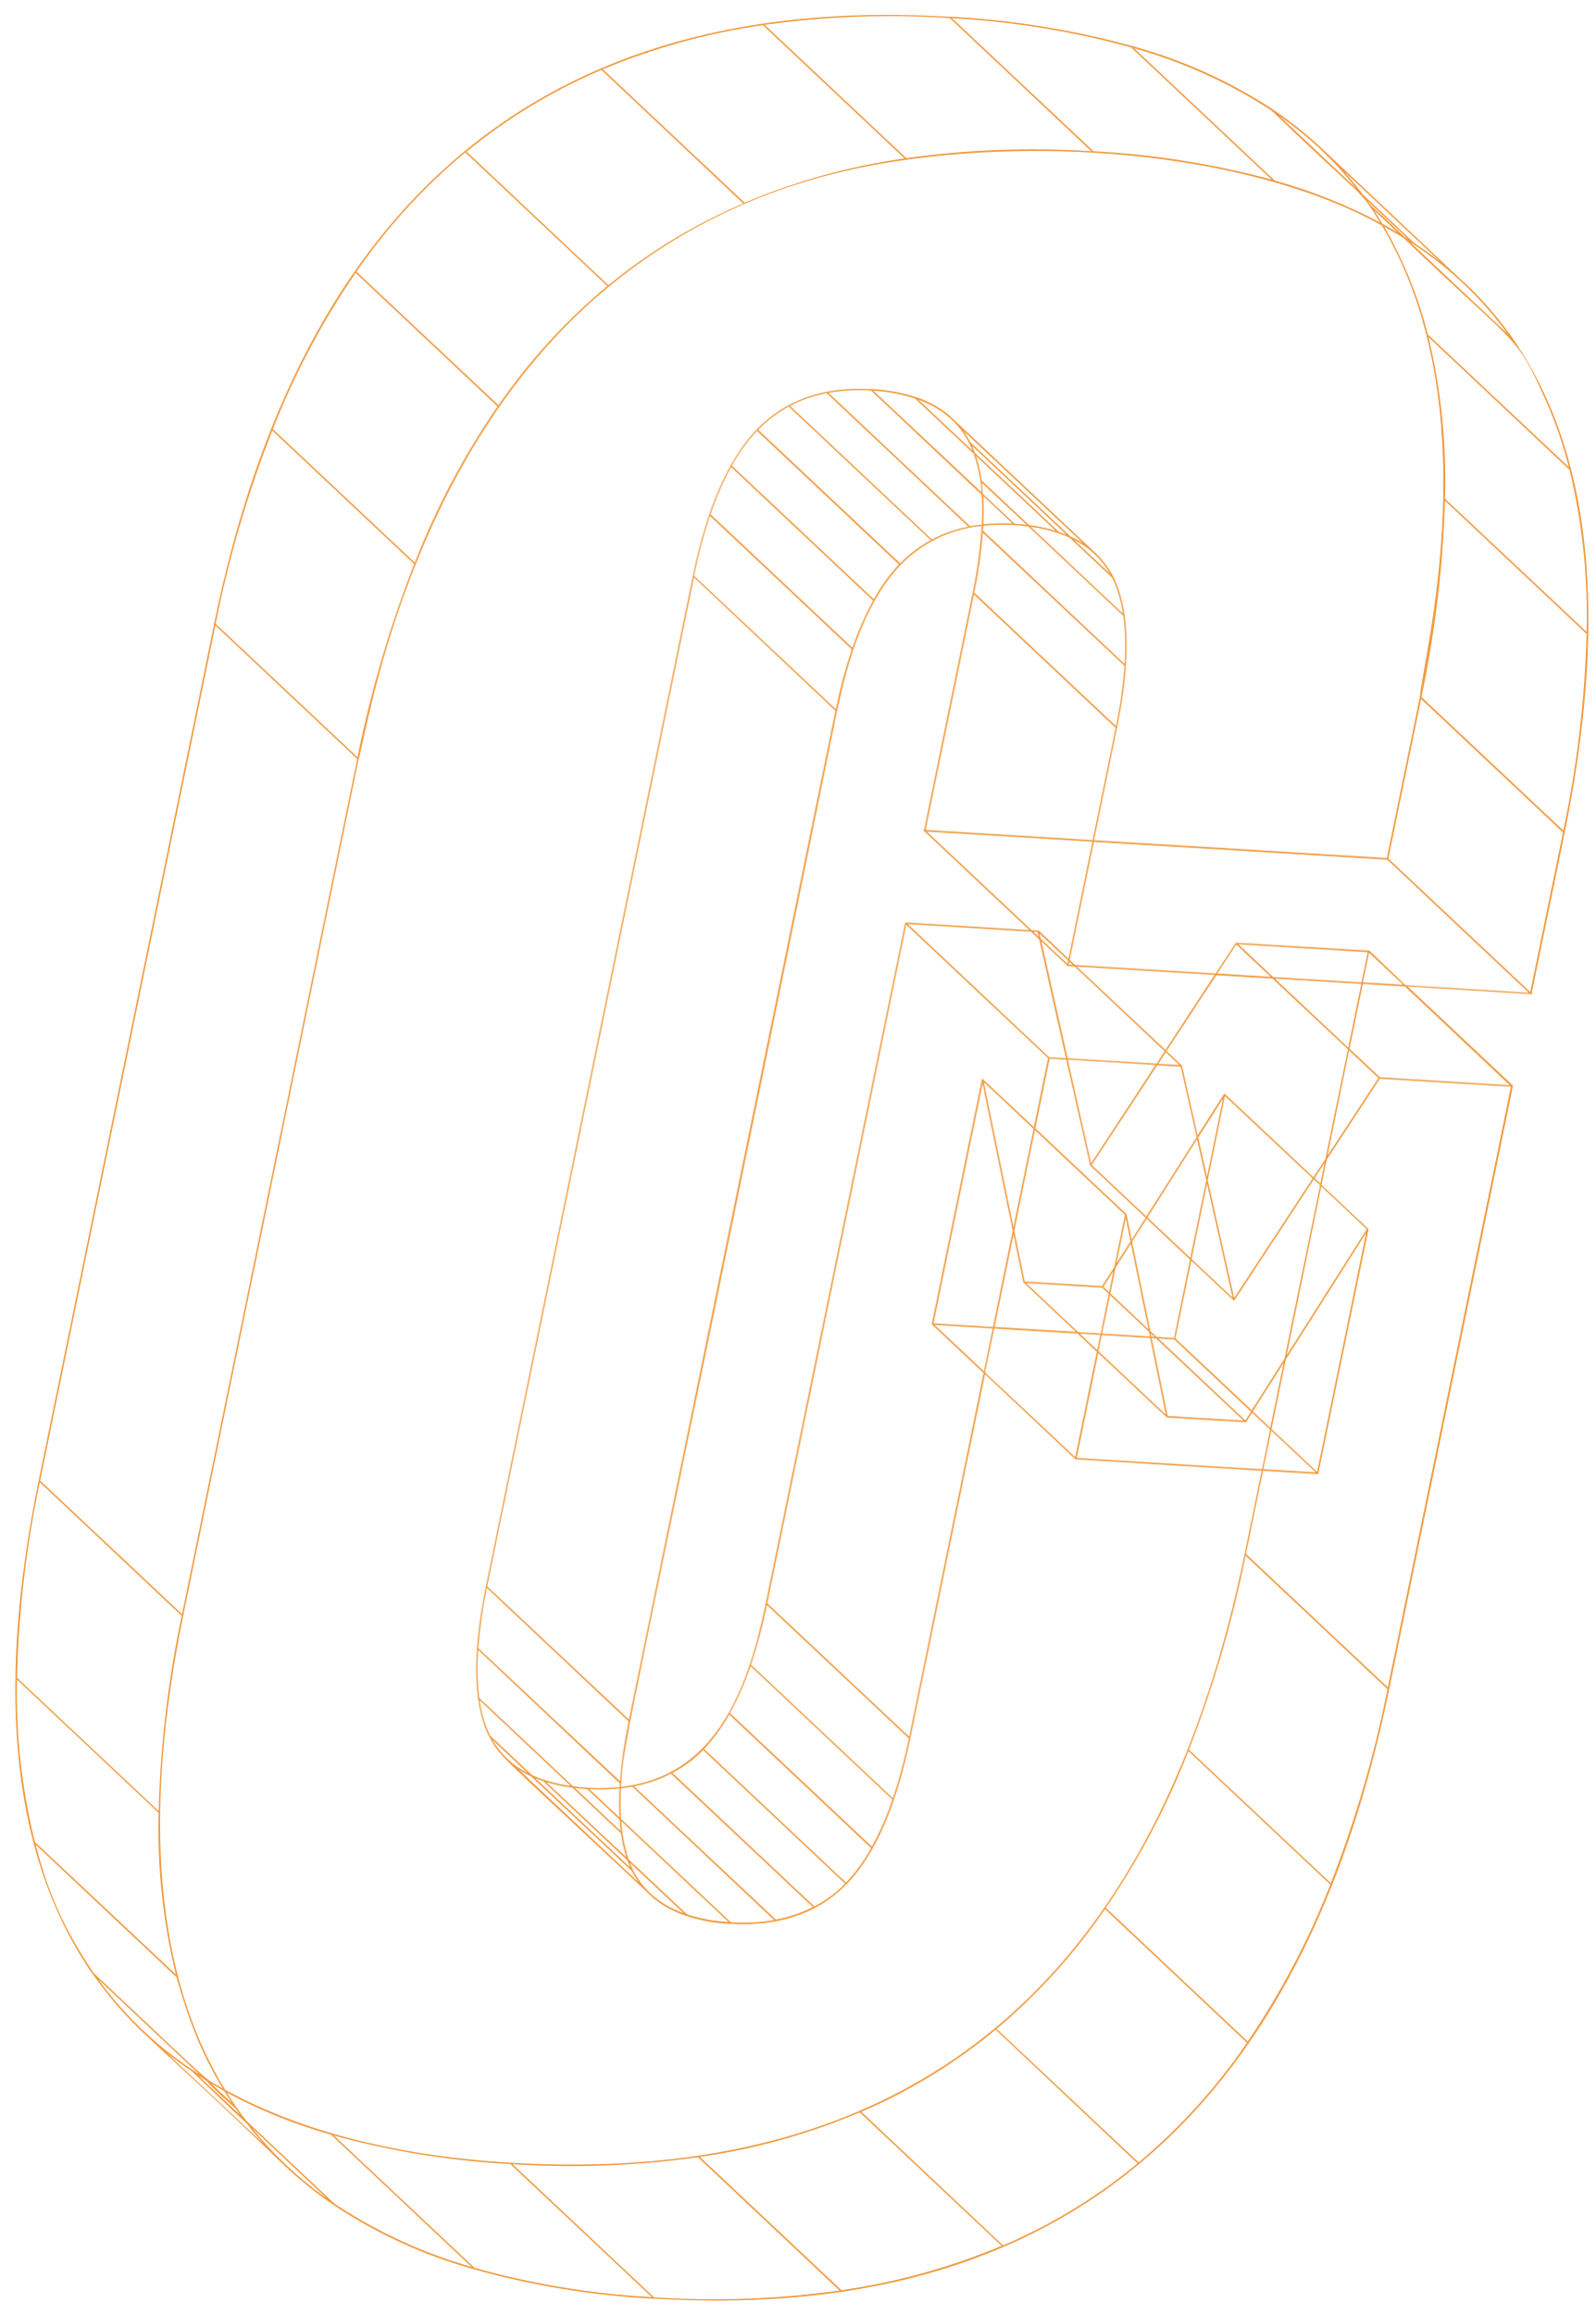
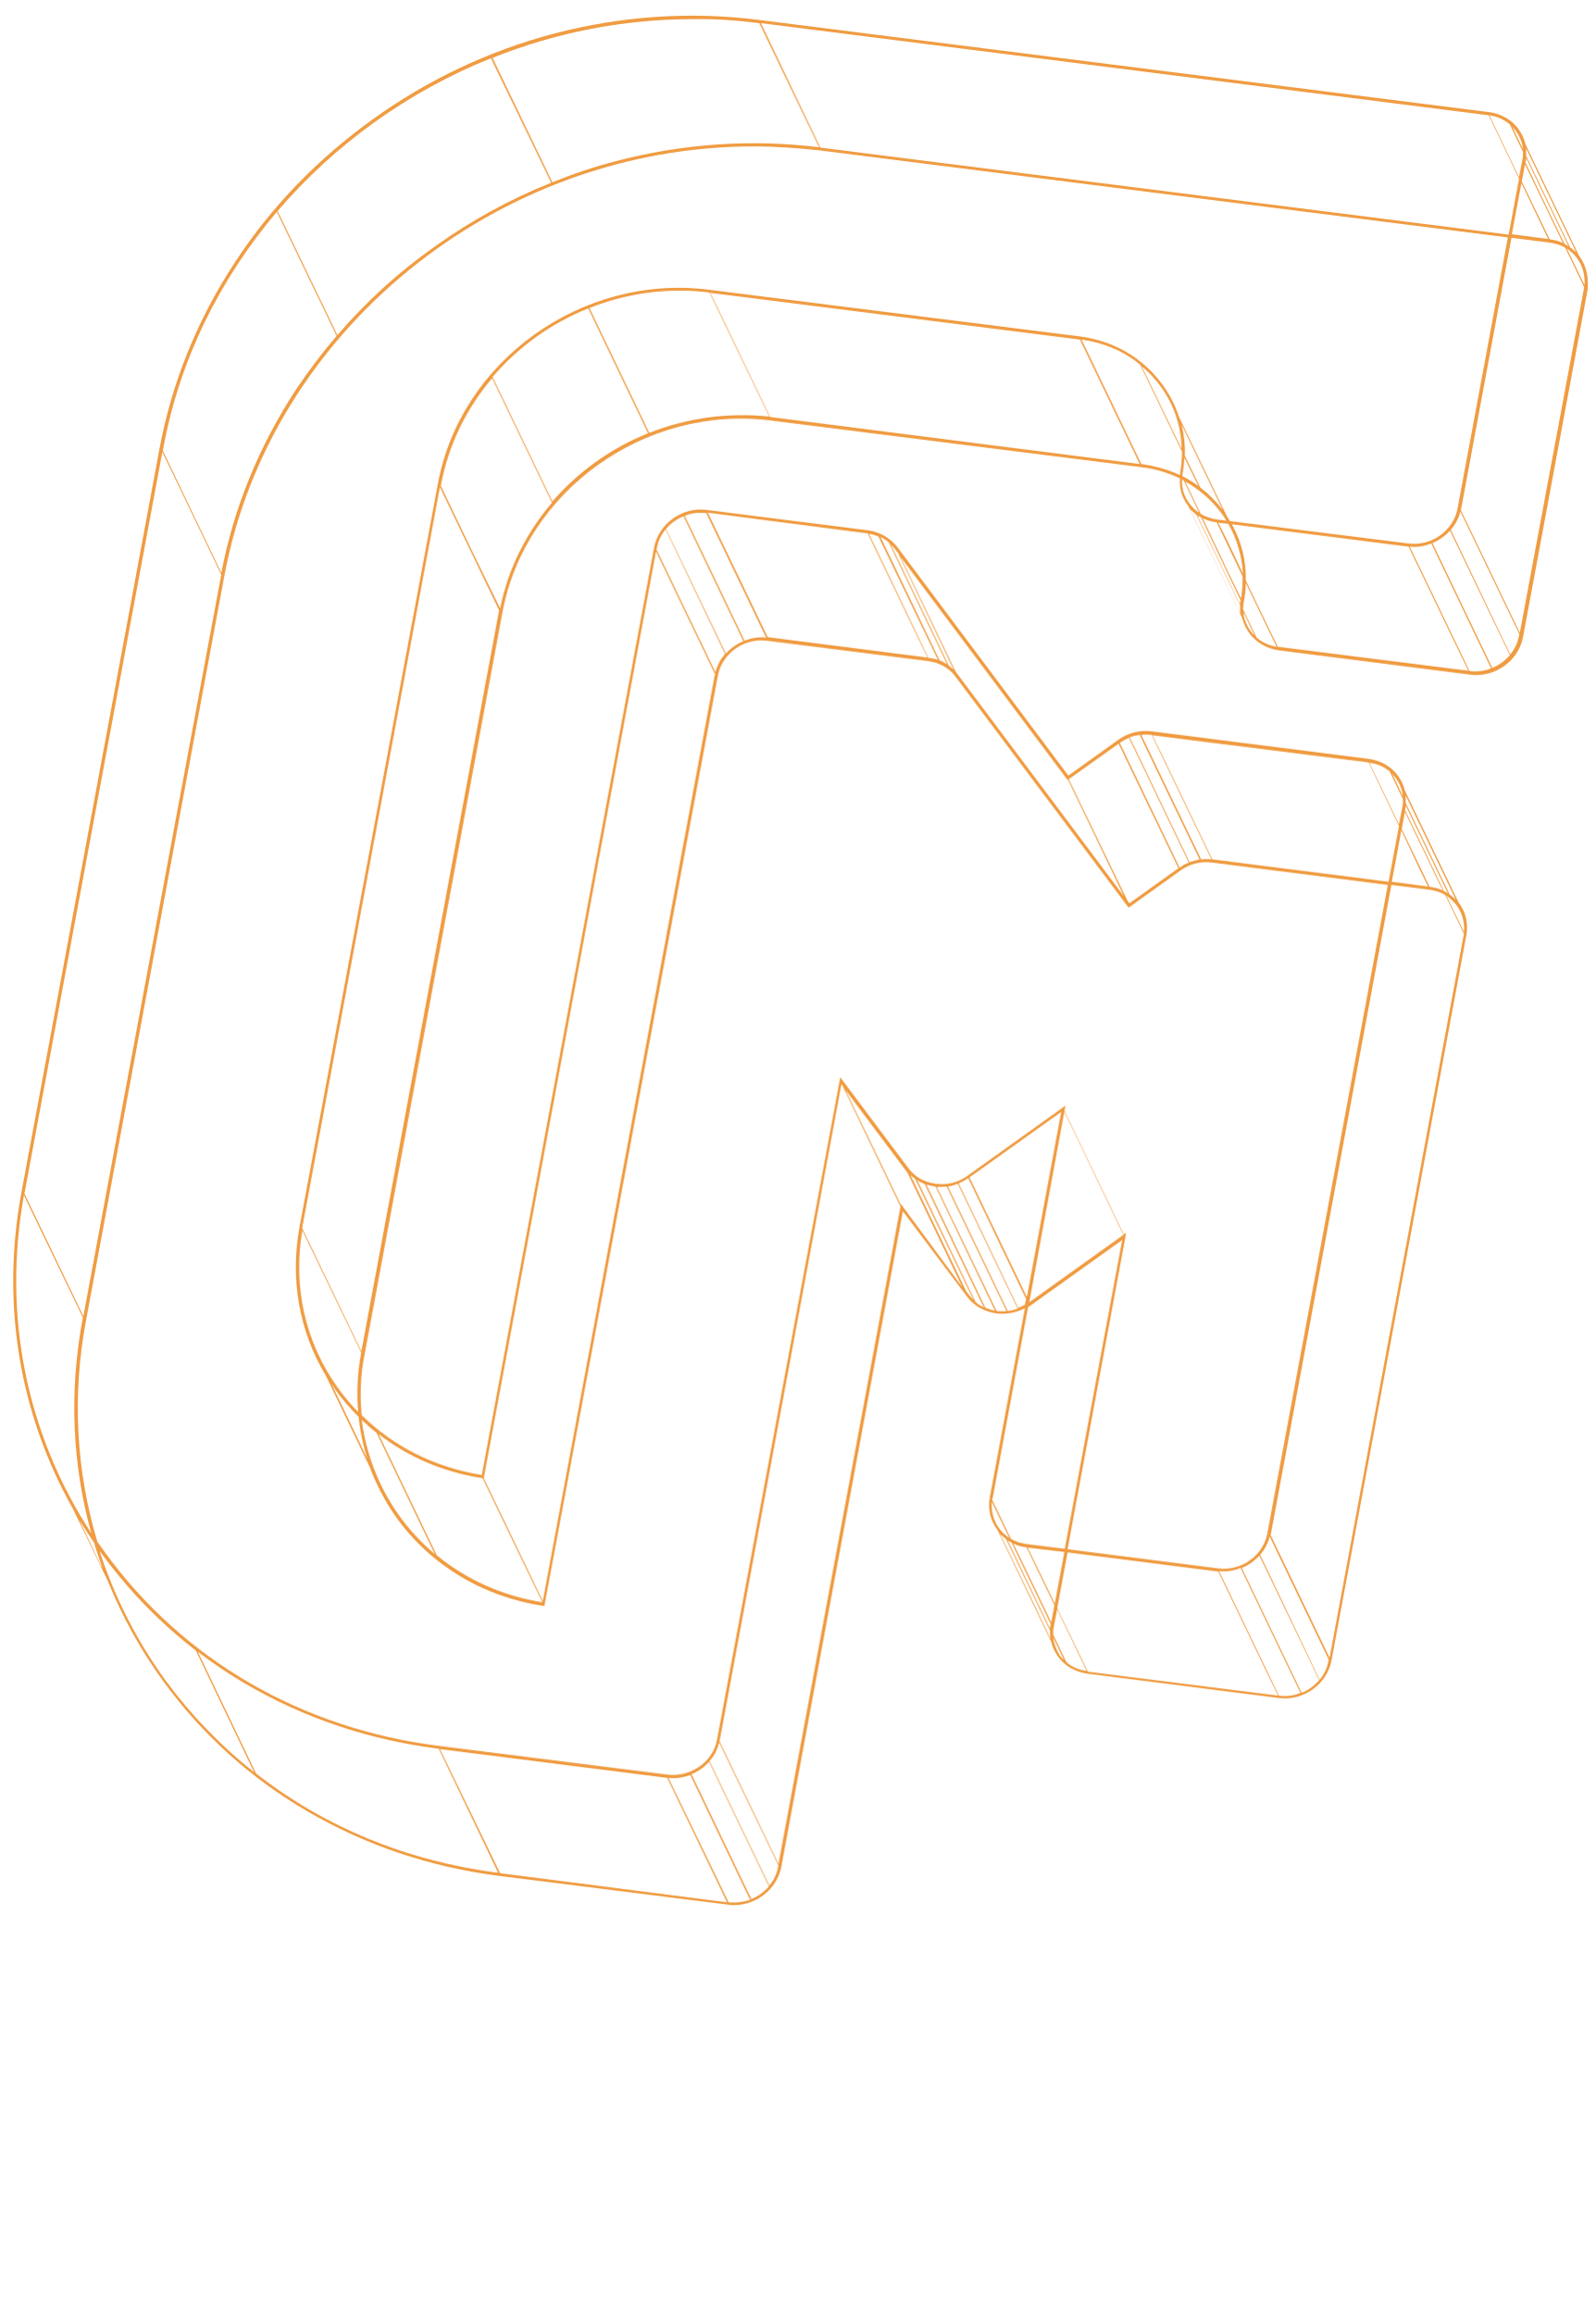
<svg xmlns="http://www.w3.org/2000/svg" id="CM" viewBox="0 0 400 580">
  <defs>
    <style>.cm{fill:#f09c42;}</style>
  </defs>
-   <path class="cm" d="M380.37,86.38l.1.1a88.31,88.31,0,0,0-13.23-15.65h0c-2.08-1.81,9.88,9.3-35.89-33.74a98.4,98.4,0,0,0-12.53-9.91h0A123.5,123.5,0,0,0,283.76,11.5h0a214.63,214.63,0,0,0-45.43-7.32h0l-.59,0h0c-44.14-2.6-86.89,5.51-121.06,33.56h0l-.29.24h0C81.22,67,63,111,53.75,156h0L9.66,371.24h0C1.3,412.1-.81,458.81,22.23,493.33l-.11-.1C33.74,509.64,35,507.59,71.64,543.1A102.71,102.71,0,0,0,84,552.91h0a122.61,122.61,0,0,0,34.91,15.89h0a207.86,207.86,0,0,0,45,7.37h0l.59,0h0c43.86,2.58,86.87-5.31,121.09-33.72h0c.11-.08.4-.32.29-.24h0c35.12-29.29,53.18-73.62,62.43-118.58h0c0-.1.11-.53.09-.43h0l31-151.09-26.42-24.84,30.89,1.88.19.18,0-.17.35,0-.3-.28,8.21-40h0l.08-.43h0C400.58,168.09,403.25,120.76,380.37,86.38ZM285.53,542l-35.61-33.48a150.81,150.81,0,0,0,27.17-30L312.67,512A148.8,148.8,0,0,1,285.53,542ZM116.67,38.2l35.6,33.49A149.4,149.4,0,0,0,125,101.55L89.38,68.09A148.29,148.29,0,0,1,116.67,38.2ZM361,65.47c-2.68-2.1-5.37-3.91-6.31-4.53l0,0L341.75,48.75c-1.46-2-3.4-4.32-4.71-5.8Zm26.75,35.22a106.25,106.25,0,0,1,5.63,16.36L358.05,83.84a106.47,106.47,0,0,0-10.92-27c2,1.13,3.5,2,4.85,2.84C380.77,87.41,380.06,83.22,387.74,100.69Zm10.1,57.67L362.35,125a154.07,154.07,0,0,0-4.12-40.47l35.32,33.21A155.59,155.59,0,0,1,397.84,158.36ZM392,208.15l-35.56-33.44a277.33,277.33,0,0,0,5.9-49.21l35.49,33.37A272,272,0,0,1,392,208.15ZM333.71,472l-35.56-33.44a294.19,294.19,0,0,0,14.2-48.62l35.57,33.44A290.28,290.28,0,0,1,333.71,472Zm-20.82,39.69L277.3,478.19A194.46,194.46,0,0,0,298,438.9l35.57,33.45A198.94,198.94,0,0,1,312.89,511.66Zm-27.65,30.55a137.38,137.38,0,0,1-33.72,20.54L216,529.32a138.73,138.73,0,0,0,33.67-20.59ZM211,574l-35.5-33.38a160.43,160.43,0,0,0,40.09-11.16l35.55,33.43A162.62,162.62,0,0,1,211,574Zm-47.58,1.74A204.69,204.69,0,0,1,119,568.41L83.76,535.27a208.4,208.4,0,0,0,44.2,7.15ZM83.87,552.33,61.73,531.5a78.08,78.08,0,0,1-4.84-7A128.22,128.22,0,0,0,83,535.05h0l35.23,33.13A123.78,123.78,0,0,1,83.87,552.33ZM58.06,527l-5-4.7c.18.11,2,1.19,3.14,1.8C56.55,524.68,58,526.88,58.06,527Zm5.24,6.46L81.81,550.9A92.48,92.48,0,0,1,63.3,533.49Zm-4.27-5c.36.53.75,1,1.12,1.57L49.8,520.29C54.07,523.05,48.65,519.25,59,528.45Zm82.86,14.07c-28.76-.2-60.35-4.92-85.47-18.77C39.12,495.41,35.58,455.49,45.93,405L89.86,190.51h0c2.08-6,11.9-76.74,62.81-118.67C173,55.16,196.78,44.59,225.11,40.35c43.38-6.5,92.31-.14,121.38,16.15C373.71,102,356.83,164.83,356,174.84h0l-8.24,40.21-73.42-4.46,5.71-27.88h0l.09-.43h0c3.33-16.32,3.14-28.68-.54-36.79l.08.08a23.3,23.3,0,0,0-4.94-6.95h0l-35.89-33.75h0a10.68,10.68,0,0,0-1-.92l0,0a25.19,25.19,0,0,0-8.2-4.44h0a43.38,43.38,0,0,0-11-2h0l-.59,0h0c-11.67-.6-21.15,2.76-28.19,10h0l-.26.27h0c-7,7.37-12.35,19.56-15.81,36.25h0l-52,253.75h0c-3.33,16.31-3.18,28.61.42,36.62l-.07-.08c4,7-1.16,1.21,41.78,41.52l0,0a25.07,25.07,0,0,0,8.16,4.38h0a39.91,39.91,0,0,0,11,2h0l.58,0h0c10.85.56,20.88-2.11,28.48-9.81h0l.26-.26h0c7-7.28,12.33-19.41,15.78-36.08h0l.09-.42h0L247,344.44l22.7,21.35,46.67,2.84c-.49,2.42,1.69-8.24-4.3,21h0C292.26,486,239.45,543.22,141.89,542.52ZM4.27,421l35.49,33.37a153.24,153.24,0,0,0,4.32,40.49L8.76,461.69A154.7,154.7,0,0,1,4.27,421ZM89.16,68.4l35.59,33.46A193.14,193.14,0,0,0,104,141L68.42,107.55A196.36,196.36,0,0,1,89.16,68.4ZM191.29,6.31,226.8,39.7a160.88,160.88,0,0,0-40.08,11.1L151.16,17.37A164.36,164.36,0,0,1,191.29,6.31Zm46.87-1.77,35.46,33.35a227.63,227.63,0,0,0-46.35,1.74L191.76,6.24A225.58,225.58,0,0,1,238.16,4.54Zm45.46,7.35L318.86,45a215.35,215.35,0,0,0-44.66-7.11L238.74,4.58A211.49,211.49,0,0,1,283.62,11.89Zm35.26,15.86c24.25,23.31,21.64,19,27.15,28a130.89,130.89,0,0,0-26.39-10.51h0L284.4,12.11A123.65,123.65,0,0,1,318.88,27.75ZM378,83.62l-24.35-22.9A90.53,90.53,0,0,1,378,83.62ZM344.53,52.69l5.91,5.55c-.23-.14-2.08-1.22-3.76-2.14C345.83,54.69,344.6,52.79,344.53,52.69ZM340,47.09l-19.13-18A90.18,90.18,0,0,1,340,47.09Zm12,12.1c-9.19-8.86-7.69-6.88-9.08-8.85l10.1,9.5ZM150.79,17.53,186.35,51a140.07,140.07,0,0,0-33.79,20.48L117,38A139.32,139.32,0,0,1,150.79,17.53Zm47,84.38,35.6,33.47a32.39,32.39,0,0,0-7.67,5.82l-35.6-33.48A31.87,31.87,0,0,1,197.74,101.91ZM341.41,246.22l-22.15-1.34-8.75-8.22,32.46,2Zm-9.07,44.28-3,4.56-22.33-21-6.69,10.53-3.87-17.22-.06-.3-3.88-3.64,12.5-19,14.08.85L338,263ZM270,365.44l5.39-26.32,17.21,16.17,19.84,1.21,1.54-2.42,4.5,4.23-2,9.95Zm-42,69.87L192.4,401.86l34.84-170.09,35.57,33.44-3.55,17.3-13-12.21-12.62,61.63,13,12.21Zm-.09.42a127.79,127.79,0,0,1-4,15L188.3,417.24a125.08,125.08,0,0,0,4-14.95Zm-23.69,42.12-35.59-33.47a31.65,31.65,0,0,0,7.68-5.74l35.6,33.49A30.83,30.83,0,0,1,204.18,477.85Zm-84.29-64.27L155.42,447c0,.3,0,.61-.06.91a49.8,49.8,0,0,1-11.65-.19l-23.54-22.13A60.18,60.18,0,0,1,119.89,413.58ZM122.06,398l35.56,33.44a121.34,121.34,0,0,0-2.17,15L119.92,413.1A120.66,120.66,0,0,1,122.06,398ZM225.41,141.47a43.67,43.67,0,0,0-6.3,8.72L183.5,116.71a43.54,43.54,0,0,1,6.31-8.72Zm8.28-6.27L198.1,101.72a33.76,33.76,0,0,1,9.19-3.18L242.83,132A32.73,32.73,0,0,0,233.69,135.2Zm12.5-3.39a123.26,123.26,0,0,1-2.3,16.86h0L231.73,208l-.35,0,.3.28,0,.11h.14l26.29,24.72L227,231.21,192,401.89c-4.68,22.86-13.17,43.36-36.28,46,.77-13.19-.57-.66,54.11-269.43h0c.82-2.71,4.23-24.68,16-36.85A32.65,32.65,0,0,1,246.19,131.81ZM279.86,182,244.3,148.54a119.09,119.09,0,0,0,2.16-15L282,166.9A117.45,117.45,0,0,1,279.86,182ZM183.26,481.8l-27.55-25.9a65.17,65.17,0,0,1,0-7.66c.93-.1,1.92-.24,2.85-.41l35.54,33.42A46.23,46.23,0,0,1,183.26,481.8Zm-25.33-14.93,13.46,12.65C165.09,477.22,160.41,473.18,157.93,466.87Zm-2.6-18.59a70.17,70.17,0,0,0,0,7.25l-7.52-7.07A49.41,49.41,0,0,0,155.33,448.28Zm-21.09-2.58c.77.32,1.53.58,1.95.72h0l21.12,19.86c.07.21.48,1.28.7,1.78Zm2.77,1a41.43,41.43,0,0,0,6.54,1.38l12.15,11.42a35.85,35.85,0,0,0,1.35,6Zm18.61,12.22-11.45-10.77c.76.1,1.67.2,3.05.28l8.13,7.65C155.41,456.94,155.51,458,155.62,458.91Zm-22.4-13.65L158.45,469a26.74,26.74,0,0,0,1.66,2.76l-29.86-28.08A28.54,28.54,0,0,0,133.22,445.26ZM159,447.74a33.43,33.43,0,0,0,9.24-3.18L203.83,478a34.18,34.18,0,0,1-9.28,3.13ZM259.1,233.53l1.09.07.28,1.22Zm43.57,63.17,6.41,28.54-10.28-9.66Zm0-1.78-2.2-9.82,6.22-9.79Zm-.18.89-4,19.47-10.77-10.13,12.45-19.6ZM267.38,265.6l6,26.55,13.89,13.06-3.48,5.48-1.3-6.37-22.87-21.51,3.58-17.47Zm3,68.3-13.09-12.31,19.08,1.16,1.66,1.56-2,9.93Zm8.06-9.72,1.33-6.5,3.82-6,4.4,21.5Zm1.54-7.53,2.32-11.31,1.19,5.8Zm-.77,1.91-1.09,5.32-1.43-1.35Zm-25.06-9.14,2.46,12,13.18,12.4-20.39-1.24Zm24.2,15.19,9.77,9.18.24,1.2-12-.73Zm10.24,9.62.87.83-.71-.05Zm-6.49-29.75-2.68,13.06-3.07,4.83-19.41-1.18-2.6-12.69,5.17-25.26Zm-11.3,29.82,5.12.31-.77,3.78Zm23.66,1.43,19.23,18.09-1.4,2.2-21.82-20.53Zm-4.42-.64-1.58-1.49-4.58-22.39,3.65-5.74,10.88,10.24-4,19.65Zm-2.59-30.2L273.75,292l16.44-25,5.89.35,4,17.69Zm3-38.26,1.89-2.89,3.41,3.21ZM273.6,291.58l-5.83-26,22,1.34Zm-19.47,16-7.43-36.36,12.48,11.73Zm-7.73-36,7.54,36.9L249,332.6l-14.91-.91Zm46.4,83.33-4-19.54,1.06.07,21.95,20.63ZM227.63,231.62l30.89,1.88,2.09,2,6.68,29.75-4.2-.25Zm6.73,100.46,14.57.89-2.2,10.74Zm14.94.91,20.9,1.27,4.84,4.56-5.41,26.42L247,344Zm26.15,5.7.83-4.06,12.14.74,3.92,19.2Zm38.7,15.07,7.72-12.15-3.34,16.27Zm-4.67-28.43-6.63-29.52,4.32-21.09,22,20.65Zm-17.23-62.16L270,242.26l34.57,2.1Zm-.21.31-2,3.12-22.32-1.35-6.58-29.33,6.59,6.2,1.74.11ZM268,241.77l.15-.76.87.82Zm-.34-.2-6.7-6.3-.29-1.29,7.17,6.74Zm-7.15-8.32h-.08l-1.74-.1-26.29-24.73,41.54,2.53-6,29.35ZM243.86,112.93,230.3,100.17C236.64,102.51,241.34,106.62,243.86,112.93Zm-.07-1.15,23.6,22.2c-.11,0-1-.41-1.9-.71h0l-21-19.75C244.38,113.22,243.94,112.12,243.79,111.78Zm24.61,22.64-25.06-23.57a23.27,23.27,0,0,0-1.71-2.82l29.81,28A26.89,26.89,0,0,0,268.4,134.42ZM264.67,133a43.24,43.24,0,0,0-6.64-1.41l-11.86-11.15a37.29,37.29,0,0,0-1.41-6.16Zm-7.26-1.48c-.68-.08-1.57-.18-3-.27l-7.93-7.46c-.07-1-.17-1.93-.28-2.77Zm-3.54-.3a47.28,47.28,0,0,0-7.28.18,69.49,69.49,0,0,0,0-7.06ZM232.11,208,244.21,149l35.56,33.44L274,210.57ZM282,166.41,246.49,133c0-.41.06-.82.08-1.22a47.54,47.54,0,0,1,11.31.18l23.81,22.4A59.32,59.32,0,0,1,282,166.41Zm-23.5-34.35a33.39,33.39,0,0,1,9.68,2.68l10.72,10.08a30.65,30.65,0,0,1,2.7,9Zm10.85,3.26a21.25,21.25,0,0,1,8.95,8.42ZM229.44,99.88l14.72,13.84a37.17,37.17,0,0,1,2,9.69L219,97.92A41,41,0,0,1,229.44,99.88Zm-10.52,50.65a75,75,0,0,0-5.17,11.83L178.17,128.9a72.2,72.2,0,0,1,5.15-11.85ZM178,129.29l35.59,33.46a126.45,126.45,0,0,0-4,15l-35.56-33.44A128.34,128.34,0,0,1,178,129.29Zm31.49,48.85L157.71,431,122.15,397.6,174,144.7ZM143.06,447.61a34.78,34.78,0,0,1-9.64-2.68L122.87,435a30.22,30.22,0,0,1-2.62-8.86Zm-10.8-3.25a20.85,20.85,0,0,1-8.8-8.28Zm40,35.45-14.6-13.73a36.31,36.31,0,0,1-1.88-9.63l26.9,25.3A41.3,41.3,0,0,1,172.24,479.81Zm4.29-41.44a42.93,42.93,0,0,0,6.29-8.63l35.6,33.48a43.17,43.17,0,0,1-6.29,8.64Zm6.48-9a72.8,72.8,0,0,0,5.16-11.78l35.58,33.46a72.29,72.29,0,0,1-5.14,11.79Zm135.76-70.8,11.13,10.47-13.12-.8Zm3.87-18.91,8.66-42.29,11.4,10.72Zm-.56.88-8.21,12.92-19.15-18,4-19.48,10.72,10.07s14.79-22.53,20-30.45l1.57,1.48Zm7.54-45.26,2.52-3.84-1.07,5.2Zm-9.94-50,21.65,1.31-3.27,16ZM310,236.73l8.64,8.11L305.25,244ZM218.41,97.87,246.16,124a63.47,63.47,0,0,1,.05,7.46c-1,.11-2,.26-2.93.44L207.74,98.45A45.66,45.66,0,0,1,218.41,97.87ZM330.28,368.93l-11.43-10.75,3.58-17.45,20.12-31.68Zm2.61-79.28,5.4-26.36,7.36,6.92Zm10.42-50.83,8.55,8-10.08-.61Zm.11-.54-33.5-2h0L304.83,244l-35.24-2.14-1.36-1.27L274.3,211l73.57,4.47,35.46,33.34-30.89-1.88ZM68.27,107.92l35.57,33.44a289.25,289.25,0,0,0-14.21,48.42L54.07,156.34A285.58,285.58,0,0,1,68.27,107.92ZM54,156.77l35.56,33.44L45.63,404.56,10.07,371.11ZM45.54,405a270.07,270.07,0,0,0-5.77,48.93L4.28,420.54a266.82,266.82,0,0,1,5.7-49l17.78,16.72ZM8.94,462.37l35.32,33.21c2.9,10.3,5.94,18.55,11.51,27.81-5.19-2.91-1.08.46-32.34-28.93C15.25,482.17,11.94,473.67,8.94,462.37Zm40.94,57.48a92.94,92.94,0,0,1-25.26-23.76Zm-7.76-5c1.41,1.11,3.88,2.91,6,4.32v0c22,21.14,9.26,8.37,17.83,18ZM164,575.8l-35.46-33.35A228.45,228.45,0,0,0,175,540.7l35.5,33.39A227.39,227.39,0,0,1,164,575.8ZM348,422.92l-35.56-33.44,4.27-20.83,13.84.84,12.63-61.42L331.39,297l1.3-6.34L346,270.37l32.86,2ZM378.57,272,346,270l-7.59-7.14,3.33-16.24,10.57.64Zm5.14-23.36-35.56-33.44,8.2-40,35.57,33.44Z" />
+   <path class="cm" d="M396.1,64.3c-0.1-0.1-0.1-0.2-0.2-0.3l-13.4-27.9c-0.3-1.3-0.9-2.6-1.7-3.7c-1.7-2.4-4.4-3.9-7.4-4.3L190.4,5  c-17.2-2.2-34.5-1-51.4,3.4c-16.3,4.3-31.6,11.5-45.4,21.4C79.8,39.7,68.1,51.7,59,65.6C49.5,80,43.1,95.8,40,112.4L5.4,298.7  c-5.2,27.9-0.6,55.6,12.9,79.5l8.7,18c3.6,8.9,8.3,17.5,14.1,25.4c9.6,13.1,21.6,24,35.8,32.3c14.7,8.6,31,14.1,48.4,16.3l57.3,7.2  c0.5,0.1,1,0.1,1.5,0.1c5.7,0,10.7-4.1,11.8-9.5l30.5-164.4l16.1,21.4c1.7,2.3,4.4,3.8,7.4,4.2c2.5,0.3,4.9-0.2,7.1-1.3l-8.8,47.4  c-0.5,2.9,0.1,5.7,1.8,8c0.1,0.1,0.1,0.2,0.2,0.3l13.4,27.9c0.3,1.3,0.9,2.6,1.7,3.7c1.7,2.4,4.4,3.9,7.4,4.3l48,6.1  c6.2,0.8,12.1-3.5,13.2-9.5l33.8-181.7c0.5-2.9-0.1-5.7-1.8-8c-0.1-0.1-0.1-0.2-0.2-0.3l-13.4-27.9c-0.3-1.3-0.9-2.6-1.7-3.7  c-1.7-2.4-4.4-3.9-7.4-4.3l-54.4-6.9c-3-0.4-6,0.4-8.5,2.2l-12.4,8.9l-42.9-57.3c-1.8-2.3-4.4-3.8-7.4-4.2l-40.4-5.1  c-6.2-0.8-12.1,3.5-13.2,9.5l-43.2,232.4c-11.7-1.9-22.1-7.1-30.1-15c-0.5-5-0.3-10.1,0.7-15.1l34.6-186.2c5.7-30.4,35.8-52,67.3-48  l93,11.7c3.4,0.4,6.6,1.4,9.6,2.8c-0.2,2.4,0.4,4.7,1.9,6.7c0.1,0.1,0.2,0.2,0.2,0.3l13.5,28c0.3,1.3,0.9,2.5,1.7,3.7  c1.7,2.4,4.5,4,7.5,4.4l48,6.1c6.2,0.8,12.1-3.5,13.2-9.4l16.2-87.1C398.4,69.5,397.8,66.7,396.1,64.3z M162.8,108.5l-15-31.3  c9.3-3.7,19.6-5.2,30-3.9l0.1,0l15,31.1C182.4,103.3,172.1,104.8,162.8,108.5z M138.5,125.7l-15-31.2c6.4-7.5,14.7-13.5,24-17.2  l15,31.3C153.2,112.3,144.9,118.3,138.5,125.7z M177.1,128.6l15,31.2c-1.9-0.2-3.7,0.1-5.4,0.8l-15-31.3  C173.3,128.6,175.1,128.4,177.1,128.6L177.1,128.6z M288.8,184.2l15,31.2c-0.9-0.1-1.7-0.1-2.6,0l-15-31.2  C287,184.1,287.8,184.1,288.8,184.2L288.8,184.2z M190.4,5.8l15,31.1c-17.1-2.1-34.2-0.9-51,3.5c-5.4,1.4-10.8,3.2-15.9,5.3  l-15-31.2c15.7-6.3,32.7-9.7,50.3-9.7C179.2,4.7,184.8,5.1,190.4,5.8L190.4,5.8z M368.5,168.2l-15-31.2c1.9,0.2,3.7-0.1,5.4-0.8  l15,31.3C372.3,168.2,370.4,168.4,368.5,168.2L368.5,168.2z M320.4,162.1l-8-16.6c0.1-5-1.1-9.8-3.5-14.1l44.2,5.6c0,0,0.1,0,0.1,0  l12.8,26.6l2.2,4.5L320.4,162.1C320.5,162.1,320.5,162.1,320.4,162.1z M193.1,104.5l-12.8-26.6l-2.2-4.5l92.6,11.7c0,0,0.1,0,0.1,0  l12.7,26.4l2.3,4.8L193.1,104.5C193.2,104.5,193.2,104.5,193.1,104.5z M171.4,129.4l15,31.3c-1.7,0.7-3.2,1.8-4.4,3.1l-15-31.2  C168.2,131.1,169.7,130.1,171.4,129.4z M217.6,133.7l12.6,26.2l2.4,4.9l-40-5.1c0,0-0.1,0-0.1,0l-12.7-26.4l-2.3-4.8L217.6,133.7  C217.5,133.7,217.5,133.7,217.6,133.7z M343.2,191.1l7.6,15.9l-2.6,14l-44.1-5.6c0,0-0.1,0-0.1,0l-12.6-26.2l-2.4-4.9L343.2,191.1  C343.1,191.1,343.1,191.1,343.2,191.1z M320.7,425l-15-31.2c1.9,0.2,3.7-0.1,5.4-0.8l15,31.3C324.5,425,322.7,425.3,320.7,425  L320.7,425z M125.4,469.5C125.4,469.5,125.3,469.5,125.4,469.5l-12.9-26.6l-2.2-4.5l56.9,7.2c0,0,0.1,0,0.1,0L180,472l2.3,4.8  L125.4,469.5z M6.2,298.8l34.5-185.5l7.4,15.4l7.4,15.4c0,0.1,0,0.2-0.1,0.3L20.9,329.9l-7.4-15.4l-7.4-15.4  C6.1,299,6.1,298.9,6.2,298.8z M373.3,28.9l5.6,11.7l2,4.2l-2.6,14L205.8,37c0,0-0.1,0-0.1,0L193,10.4l-2.2-4.6L373.3,28.9  C373.2,28.8,373.3,28.9,373.3,28.9z M296.4,120.2c0.1,0.1,0.2,0.1,0.4,0.2l0.3,0.6l3.6,7.5c-1-0.6-1.8-1.4-2.5-2.4  C296.9,124.4,296.3,122.3,296.4,120.2z M89.8,353.9c-1.9-1.9-3.6-4-5.2-6.2c-8.1-11.4-11.2-25.3-8.8-39.3l8,16.6l6.8,14.1l-0.1,0.3  C89.6,344.3,89.4,349.2,89.8,353.9z M121,370.5l8.9,18.5l6.1,12.6c-10-1.6-19.1-5.7-26.5-11.8l-14.6-30.4  C102.3,365.2,111.2,369,121,370.5L121,370.5z M89.9,355.1c0.4,3.6,1.1,7.1,2.2,10.5l-9-18.8c0.3,0.5,0.6,0.9,0.9,1.4  C85.7,350.6,87.7,352.9,89.9,355.1z M109.8,121.2L75.1,307.5c-2.4,13.1-0.1,26.2,6.6,37.3l11,22.9c1.6,4.3,3.8,8.5,6.5,12.4  c8.6,12.1,21.8,20.1,37,22.4l0.1,0l0,0l0,0l0.2,0L180,169.4c1-5.6,6.6-9.6,12.4-8.8l40.4,5.1c2.8,0.4,5.2,1.7,6.8,3.9l43.4,57.9  l13-9.3c2.3-1.7,5.2-2.4,8-2l44,5.6l-30.2,162.5c-1,5.6-6.6,9.6-12.4,8.8l-37.7-4.8l14.7-79.3l-0.6,0.4l-12.1-25.2l-2.8-5.9l0.1-0.3  l0.2-0.9l-24.6,17.6c-2.3,1.7-5.2,2.4-8,2c-2.8-0.4-5.2-1.7-6.8-3.9l-17.1-22.8L179.8,436c-1,5.6-6.6,9.5-12.4,8.8l-57.3-7.2  c-34.4-4.3-64.1-21.5-83.7-48.4c-0.7-0.9-1.3-1.9-2-2.8c-5.3-17.7-6.4-36.6-2.8-55.6l34.6-186.2C67.5,83,124.7,36.7,189,36.7  c5.5,0,11.1,0.4,16.6,1l172.5,21.8l-12.6,67.9c-1,5.6-6.6,9.6-12.4,8.8l-44.7-5.6c-0.2-0.4-0.4-0.7-0.7-1.1l-12.1-25.1  c-0.9-2.8-2.3-5.5-4.1-8c-4.9-6.7-12.2-11-20.8-12.1l-93-11.7C146,68.6,115.5,90.4,109.8,121.2z M254.1,386.9c1,0.5,2.1,0.8,3.2,0.9  l0.1,0l7,14.5l-0.8,4.3l-7.4-15.4L254.1,386.9z M266.9,389l-2.4,12.9l-4.6-9.5l-2.2-4.5L266.9,389z M266.1,278.7l-8.6,46.4l-14.4-30  L266.1,278.7z M258.1,326.4L258.1,326.4l8.8-47.8l14.8,30.9L258.1,326.4z M361.8,223.2c-1-0.5-2.1-0.8-3.2-0.9l-0.1,0l-7-14.5  l0.8-4.3l7.4,15.4L361.8,223.2z M355.9,217.7l2.2,4.5L349,221l2.4-12.9L355.9,217.7z M381.5,45.9l6.7,14l-9.1-1.2L381.5,45.9z   M382.4,41.2l2.9,6l6.6,13.7c-1-0.5-2.1-0.8-3.2-0.9l-0.1,0l-7-14.5L382.4,41.2z M296.3,106.4l10.3,21.4c-1.6-2.1-3.5-4-5.6-5.6  l-3.9-8C297.2,111.5,296.9,108.9,296.3,106.4z M300.5,121.8c-1.2-0.9-2.5-1.7-3.9-2.4l-0.1-0.2c0-0.1,0-0.2,0-0.3  c0.3-1.4,0.4-2.8,0.5-4.2L300.5,121.8z M306.4,128.8c0.4,0.5,0.8,1.1,1.1,1.7l-2.3-0.3c-1.5-0.2-2.9-0.7-4.1-1.4l-3.9-8.1  C300.8,122.7,303.9,125.4,306.4,128.8z M305.5,131l2.5,0.3c2.2,3.8,3.4,8.1,3.7,12.5l-3.8-8L305.5,131z M392.3,61.1l-4.8-9.9  l-5-10.5l0.1-0.3c0.1-0.3,0.1-0.6,0.1-0.8l10.6,22.1C393,61.5,392.6,61.3,392.3,61.1z M25.7,389.7c6.7,9.1,14.5,17.1,23.4,24  l14.6,30.5c-8.3-6.6-15.7-14.2-22.1-22.9c-7.3-10-12.8-20.9-16.6-32.4C25.3,389.1,25.5,389.4,25.7,389.7z M180.4,436.4  c0-0.1,0-0.2,0.1-0.3l30.5-164.4l0.2,0.3l14.6,30.4l-30.6,164.8l-7.4-15.4L180.4,436.4z M231.9,296.8l14.8,30.9  c-0.8-0.4-1.5-0.8-2.1-1.4L230,295.8C230.6,296.2,231.2,296.5,231.9,296.8z M240.2,296.7l15,31.3c-0.8,0.3-1.7,0.5-2.5,0.6l-15-31.2  C238.5,297.3,239.4,297,240.2,296.7z M240.4,296.6c0.8-0.3,1.6-0.8,2.4-1.3l13.4,28l1.1,2.3l-0.3,1.4c-0.5,0.3-1.1,0.6-1.7,0.8  L240.4,296.6z M315.8,389.9l15,31.2c-1.2,1.4-2.7,2.5-4.4,3.2l-15-31.3C313.1,392.3,314.6,391.2,315.8,389.9z M362.1,223.4  l-9.8-20.4l0.1-0.3c0.1-0.3,0.1-0.6,0.1-0.8l10.6,22.1C362.8,223.7,362.5,223.5,362.1,223.4z M109,389.5c-3.4-2.9-6.5-6.2-9.1-9.9  c-5-7.1-8.1-15.2-9.2-23.7c1.2,1.1,2.4,2.2,3.7,3.2L109,389.5z M291,96.8c3.4,4.6,5.2,10.1,5.3,15.7l-10-20.7  C288.1,93.3,289.7,95,291,96.8z M301.6,129.9c1.1,0.5,2.2,0.9,3.4,1l0.1,0l6.5,13.6c0,1.8-0.1,3.7-0.4,5.5l-3.5-7.2L301.6,129.9z   M393.7,62l-11-22.9c0-0.6,0-1.2,0-1.9l12.5,26C394.7,62.8,394.2,62.3,393.7,62z M380.1,32.8c1,1.4,1.6,2.9,1.8,4.6l-2.7-5.7  C379.5,32.1,379.8,32.4,380.1,32.8z M378.6,31.2l3.3,6.9c0,0.7,0,1.4-0.2,2.2l-0.8,4.1l-6.8-14.2l-0.6-1.3  C375.5,29.2,377.2,30,378.6,31.2z M13.7,315.6l7.1,14.7l-0.1,0.3c-3.4,18.3-2.6,36.5,2.2,53.7C6.6,359.4,0.6,329.6,6,299.6  L13.7,315.6z M64.2,444.5L49.6,414c3.8,2.9,7.8,5.6,11.9,8c14.7,8.6,31,14.1,48.4,16.3l0.1,0l14.9,31.1  C102.1,466.5,81.3,457.9,64.2,444.5z M180.3,436.8l0.3,0.5l14.6,30.3l-0.1,0.3c-0.3,1.8-1.1,3.4-2.2,4.7l-15-31.2  C179.1,440.1,179.9,438.5,180.3,436.8z M229.5,295.5l14.6,30.3c-0.4-0.4-0.7-0.7-1-1.1l-0.8-1l-14-29.2  C228.7,294.9,229.1,295.2,229.5,295.5z M232.3,296.9c0.7,0.2,1.5,0.4,2.2,0.5c0,0,0.1,0,0.1,0l14.9,31.1c-0.8-0.1-1.6-0.4-2.4-0.7  L232.3,296.9z M237.4,297.4l15,31.2c-0.8,0.1-1.6,0.1-2.4,0c0,0-0.1,0-0.1,0l-15-31.1C235.7,297.5,236.5,297.5,237.4,297.4z   M248.9,375.6l8.9-48c0.2-0.1,0.4-0.2,0.5-0.3l23.1-16.5L267,388.2l-9.6-1.2c-1.4-0.2-2.7-0.6-3.9-1.3l-4.7-9.8  C248.8,375.8,248.8,375.7,248.9,375.6z M250.5,383c-1.4-1.9-2-4.3-1.8-6.6l4.4,9.1C252.1,384.8,251.2,384,250.5,383z M264.1,410.4  l2.7,5.7c-0.3-0.3-0.7-0.7-1-1.1C264.9,413.6,264.3,412,264.1,410.4z M267.4,416.6l-3.3-6.9c0-0.7,0-1.4,0.2-2.2l0.8-4.1l7.4,15.4  C270.5,418.6,268.8,417.8,267.4,416.6z M316,389.7c1.1-1.3,2-2.9,2.4-4.6l0.6,1.3l14.2,29.6l-0.1,0.3c-0.3,1.8-1.1,3.4-2.2,4.7  L316,389.7z M367,234.5l-33.6,181l-7.4-15.4l-7.4-15.4c0-0.1,0-0.2,0.1-0.3l30.2-162.6l9.6,1.2c1.4,0.2,2.7,0.6,3.9,1.3l4.7,9.8  C367,234.2,367,234.3,367,234.5z M365.3,227c1.4,1.9,2,4.3,1.8,6.6l-4.4-9.1C363.7,225.2,364.6,226,365.3,227z M363.5,224.2  l-11-22.9c0-0.6,0-1.2,0-1.9l12.5,26C364.5,225,364.1,224.6,363.5,224.2z M350,195c1,1.4,1.6,2.9,1.8,4.6l-2.7-5.7  C349.4,194.3,349.7,194.7,350,195z M348.5,193.4l3.3,6.9c0,0.7,0,1.4-0.2,2.2l-0.8,4.1l-7.4-15.4  C345.4,191.4,347.1,192.2,348.5,193.4z M298.3,216.1l-15-31.3c0.8-0.3,1.7-0.5,2.5-0.6l15,31.2C300,215.6,299.2,215.8,298.3,216.1z   M298.1,216.2c-0.8,0.3-1.6,0.7-2.3,1.3l-15-31.3c0.7-0.5,1.5-0.9,2.3-1.3L298.1,216.2z M295.5,217.6l-12.3,8.8l-0.5-0.7L268,195.3  l12.5-8.9L295.5,217.6z M267.8,195.4l11,22.9l3,6.3l-41.6-55.5c-0.2-0.3-0.4-0.5-0.6-0.8l-13.7-28.6l41.8,55.8L267.8,195.4z   M239.1,167.8c-0.4-0.3-0.8-0.7-1.2-1l-14.5-30.3c0.3,0.3,0.7,0.7,1,1.1l0.8,1L239.1,167.8z M237.5,166.5c-0.6-0.4-1.2-0.7-1.9-1  l-14.8-30.9c0.8,0.4,1.5,0.8,2.1,1.4L237.5,166.5z M235.2,165.4c-0.7-0.3-1.5-0.4-2.3-0.5l-0.1,0l-14.9-31.1  c0.9,0.1,1.7,0.4,2.4,0.7L235.2,165.4z M181.8,163.9c-1.1,1.3-2,2.9-2.4,4.6l-7.8-16.2l-7-14.6l0.1-0.3c0.3-1.8,1.1-3.4,2.2-4.7  L181.8,163.9z M171.9,153.6l7.4,15.4c0,0.1,0,0.2-0.1,0.3l-43.1,232l-1.3-2.7l-13.5-28.1l43.2-232.3L171.9,153.6z M125.1,153.2  L90.6,338.7l-7.4-15.4l-7.4-15.4c0-0.1,0-0.2,0-0.3l34.5-185.5l7.4,15.4l7.4,15.4C125.2,153,125.1,153.1,125.1,153.2z M118.6,138.6  l-8.1-16.9l0.1-0.3c1.9-10,6.4-19.1,12.8-26.6l15,31.2c-6.4,7.5-11,16.5-13,26.5L118.6,138.6z M271.2,85.1  c5.6,0.8,10.6,2.9,14.7,6.3l10.5,21.8c0,1.9-0.2,3.7-0.5,5.6c0,0.1,0,0.2,0,0.3c-2.9-1.4-6.2-2.3-9.6-2.8l-0.1,0l-13.7-28.5  L271.2,85.1z M301.2,129.7l3.6,7.6l6.3,13.2c0,0.1,0,0.2-0.1,0.3c0,0.2-0.1,0.4-0.1,0.6l-10.6-22.1  C300.7,129.4,301,129.6,301.2,129.7z M311.9,150.9c0.3-1.6,0.5-3.2,0.5-4.8l7.7,16c-1.9-0.3-3.6-1.1-5-2.3l-3.4-7.1  C311.7,152.1,311.8,151.5,311.9,150.9z M359.2,136.1c1.7-0.7,3.2-1.8,4.4-3.1l15,31.2c-1.2,1.4-2.7,2.5-4.4,3.2L359.2,136.1z   M363.8,132.8c1.1-1.3,2-2.9,2.4-4.6l3.7,7.7l11.1,23.1l-0.1,0.3c-0.3,1.8-1.1,3.4-2.2,4.7L363.8,132.8z M381.1,158.6l-14.8-30.8  c0-0.1,0-0.2,0.1-0.3L379,59.6l9.6,1.2c1.4,0.2,2.7,0.6,3.9,1.3l4.7,9.8c0,0.1,0,0.2,0,0.3L381.1,158.6z M395.5,64.8  c1.4,1.9,2,4.3,1.8,6.6l-4.4-9.1C393.9,63,394.8,63.8,395.5,64.8z M138.2,45.8c-10.3,4.1-20.1,9.5-29.2,16  C99.8,68.3,91.7,75.7,84.6,84L69.6,52.9c14.3-16.7,32.8-30,53.5-38.3L138.2,45.8z M84.4,84.2c-3.6,4.2-7,8.7-10.1,13.3  c-9.3,14.2-15.7,29.7-18.8,46.1L48.5,129l-7.7-16.1l0.1-0.3C44.9,90.3,55.1,70,69.4,53.1L84.4,84.2z M182.7,476.8L182.7,476.8  l-15.1-31.2c0.4,0,0.7,0.1,1.1,0.1c1.5,0,3-0.3,4.4-0.8l15,31.3C186.4,476.7,184.6,477,182.7,476.8z M173.4,444.7  c1.7-0.7,3.2-1.8,4.4-3.1l15,31.2c-1.2,1.4-2.7,2.5-4.4,3.2L173.4,444.7z M225.9,302l-7.9-16.4l-6-12.4l15,20  c0.2,0.3,0.4,0.5,0.6,0.8l13.7,28.6L226,301.9L225.9,302z M253.7,386.7l9.8,20.4l-0.1,0.3c-0.1,0.3-0.1,0.5-0.1,0.8l-10.6-22.1  C253,386.3,253.4,386.5,253.7,386.7z M272.8,419C272.8,419,272.7,418.9,272.8,419l-7.7-15.9l2.6-14l37.7,4.8c0,0,0.1,0,0.1,0  l12.8,26.6l2.2,4.5L272.8,419z M300,129l11,22.8c-0.1,0.7,0,1.3,0,2l-12.6-26.2C298.9,128.1,299.5,128.6,300,129z M314.6,159.3  c-0.4-0.4-0.8-0.8-1.1-1.3c-1-1.4-1.6-3-1.7-4.6L314.6,159.3z M23.6,386.7c0.6,2.1,1.4,4.3,2.1,6.4l-0.5-0.9L19.9,381  C21.1,382.9,22.3,384.8,23.6,386.7z M250.8,384.5c0.5,0.5,1,0.9,1.5,1.3l11,22.9c0,0.7,0,1.3,0.1,2l-3.7-7.8L250.8,384.5z" />
</svg>
